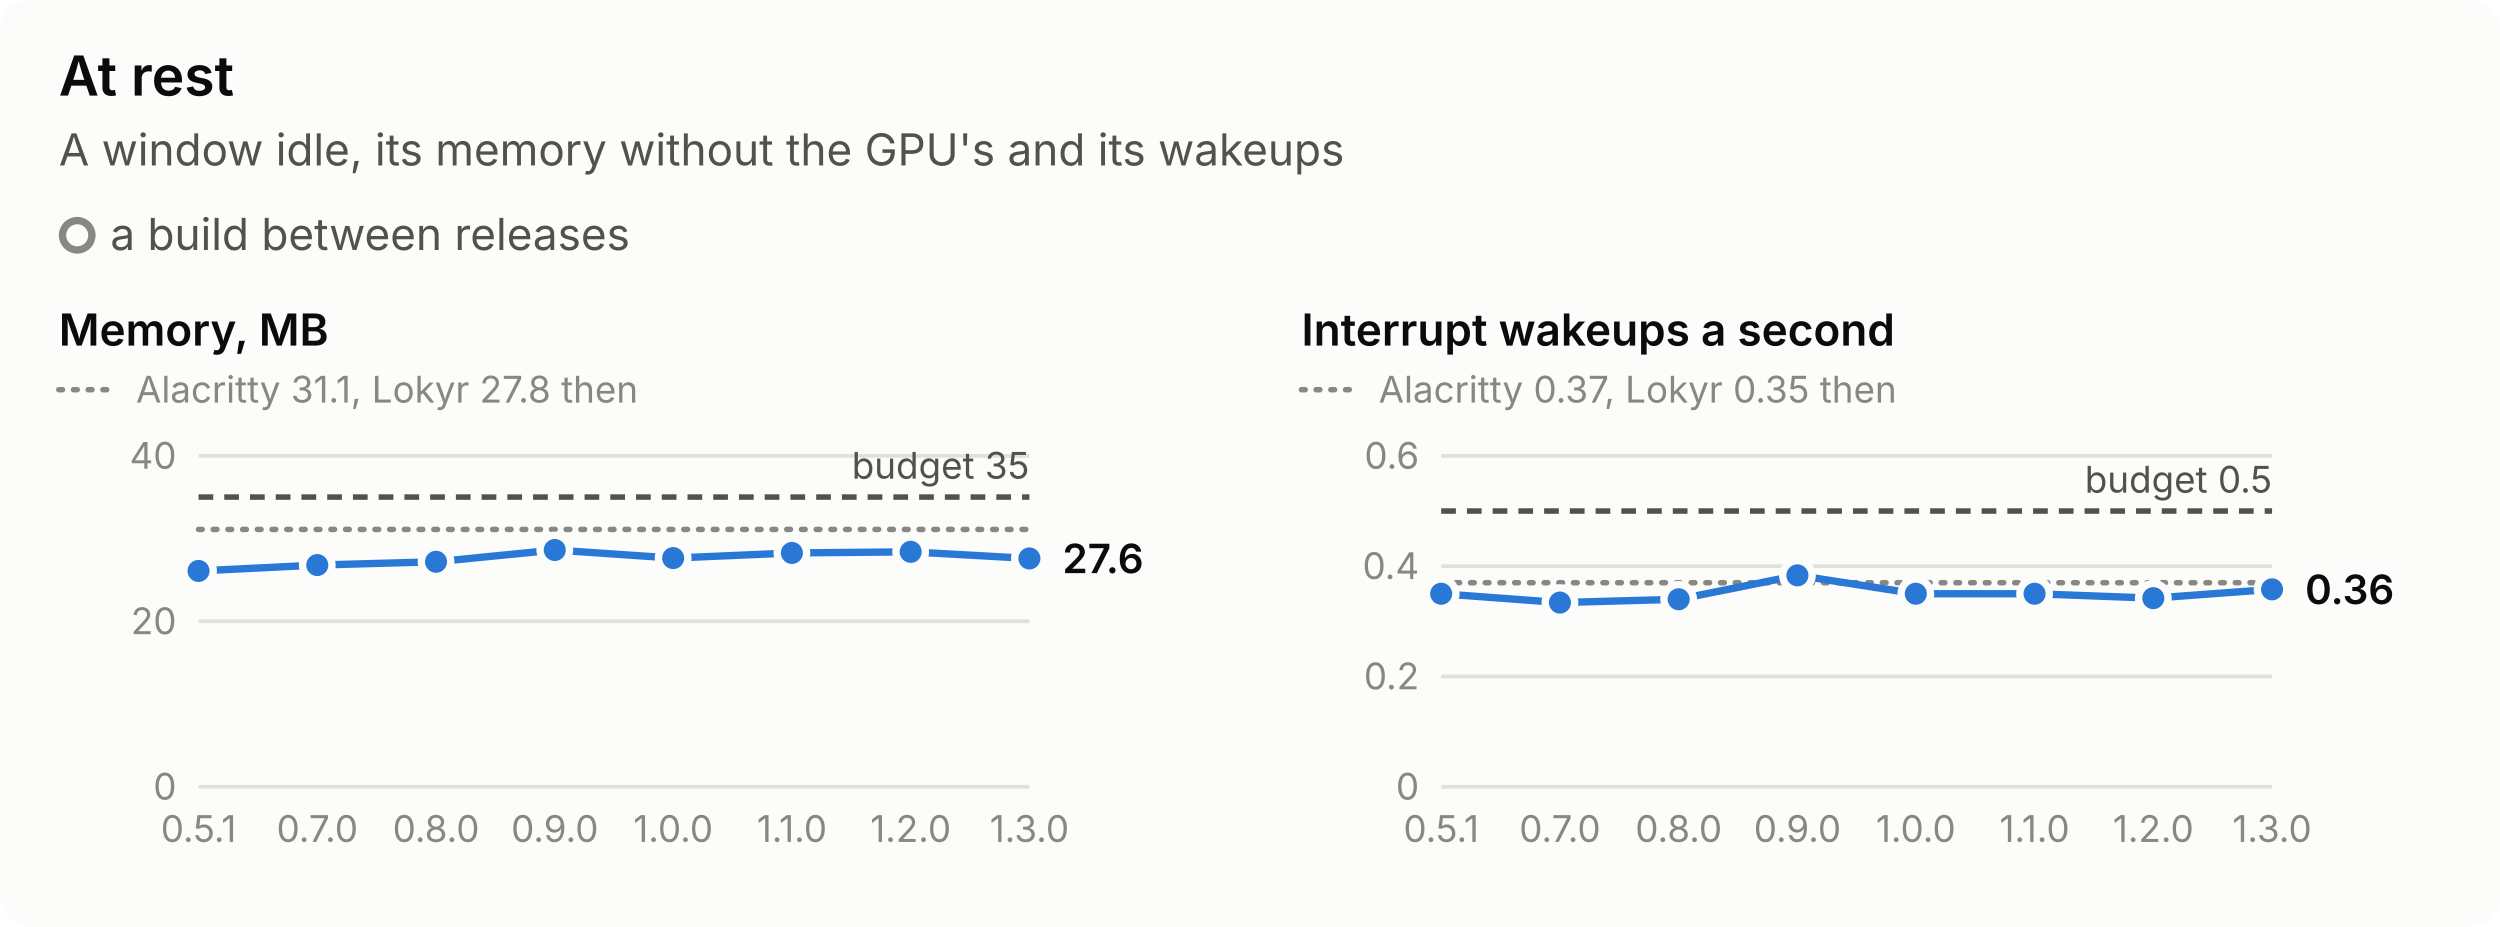
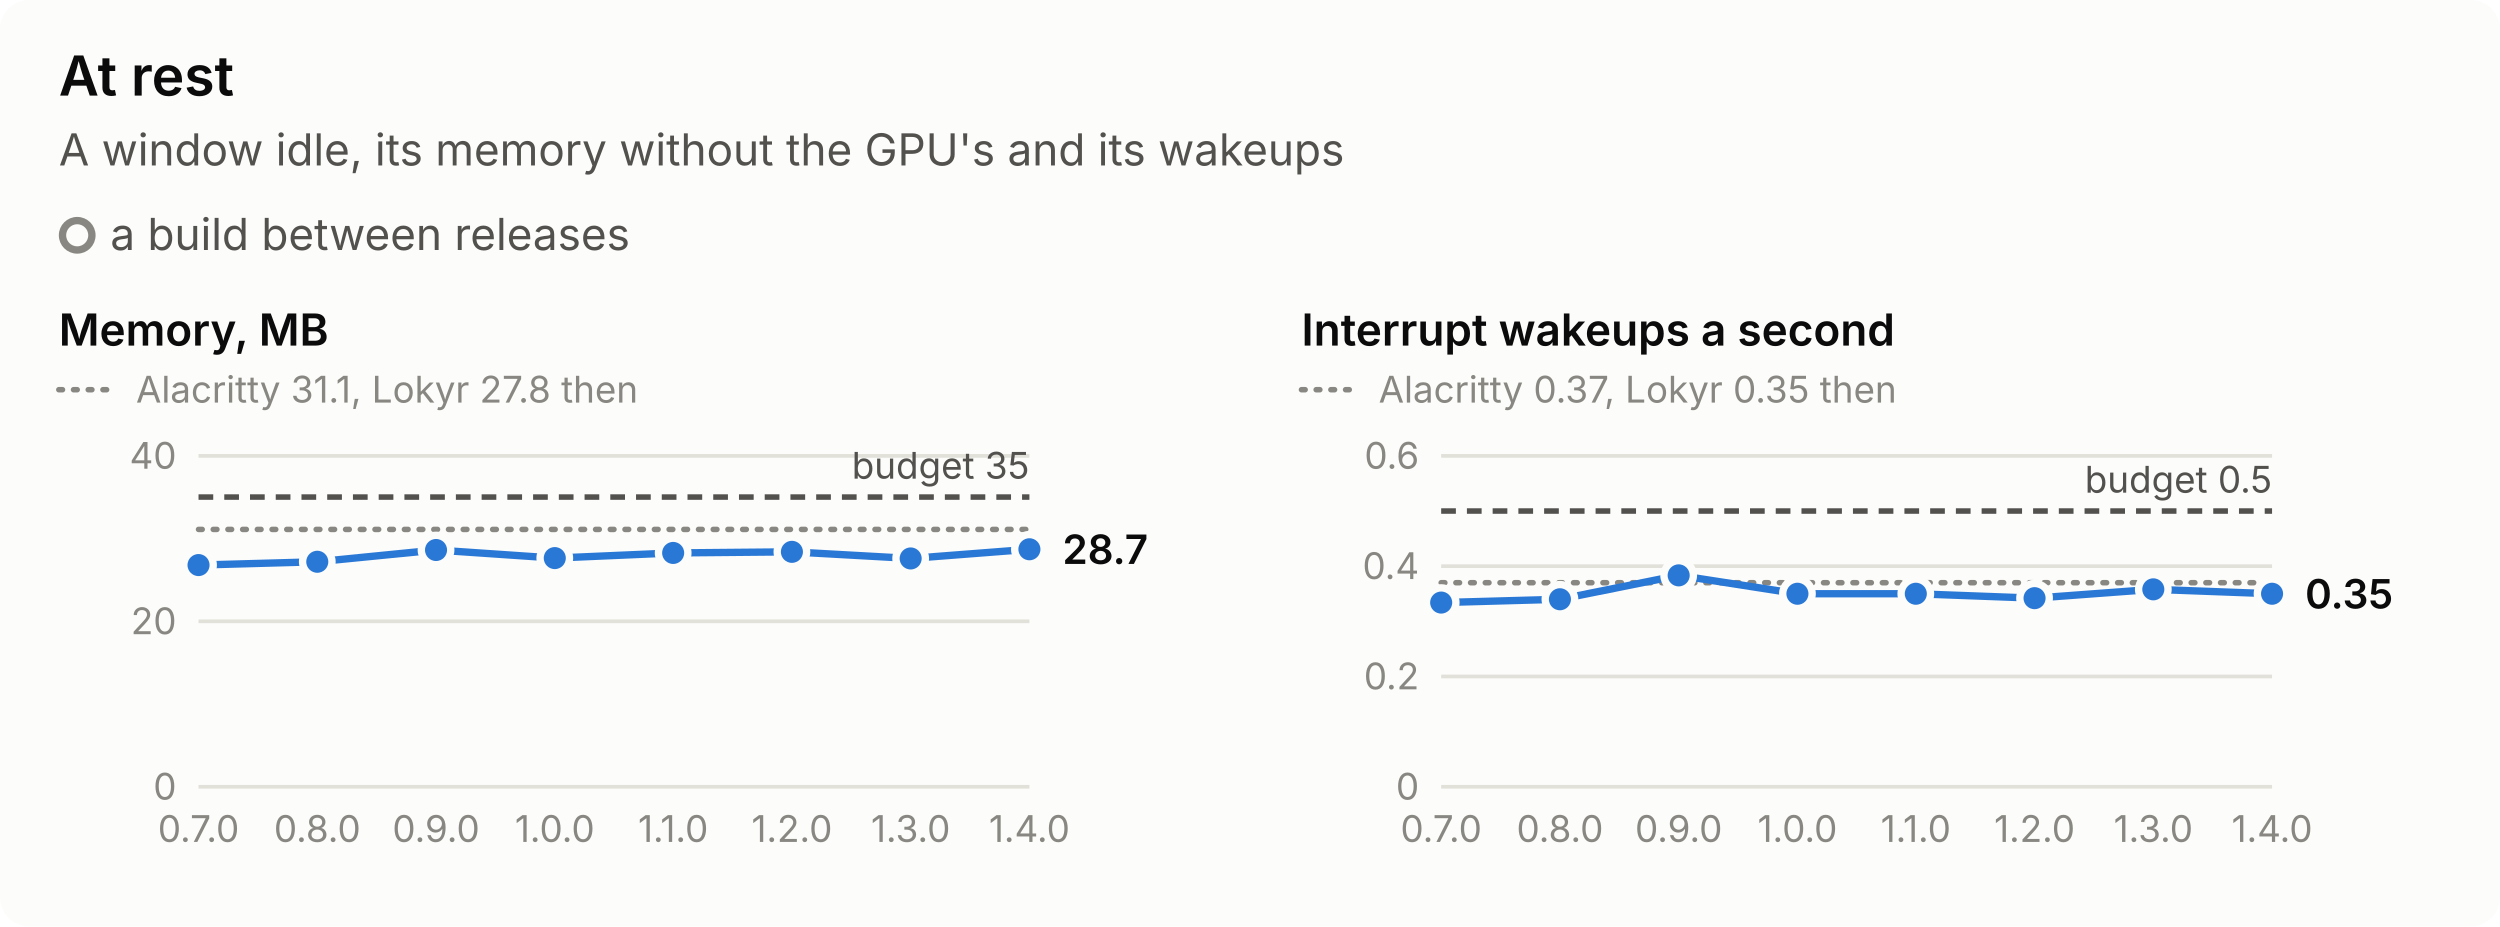
<svg xmlns="http://www.w3.org/2000/svg" class="chart" data-chart="trends" width="680" height="252" viewBox="0 0 680 252" role="img" aria-label="At rest">
  <style>
  .chart .surface { fill: #fcfcfb; }
  .chart .primary { fill: #0b0b0b; }
  .chart .secondary { fill: #52514e; }
  .chart .muted { fill: #898781; }
  .chart .grid { stroke: #e1e0d9; }
  .chart .base { stroke: #c3c2b7; }
  .chart .accent { fill: #2a78d6; }
  .chart .context { fill: #898781; }
  .chart .accent-line { stroke: #2a78d6; }
  .chart .context-line { stroke: #898781; }
  .chart .second { fill: #eb6834; }
  .chart .second-line { stroke: #eb6834; }
  .chart .ring { stroke: #fcfcfb; }
  .chart .budget { stroke: #52514e; }
  .chart .column.on { fill: #2a78d6; fill-opacity: 0.08; }
  .chart text { font-family: system-ui, -apple-system, "Segoe UI", sans-serif; }
  .chart .tick { font-variant-numeric: tabular-nums; }
  .chart .column { fill: transparent; }
  .chart.hide-0 .s0, .chart.hide-1 .s1 { display: none; }
  .chart.hide-0 .legend-item[data-series="0"], .chart.hide-1 .legend-item[data-series="1"] { opacity: 0.4; }
  @media (prefers-color-scheme: dark) {
    .chart .surface { fill: #1a1a19; }
    .chart .primary { fill: #f0efec; }
    .chart .secondary { fill: #c3c2b7; }
    .chart .muted { fill: #898781; }
    .chart .grid { stroke: #2c2c2a; }
    .chart .base { stroke: #383835; }
    .chart .accent { fill: #3987e5; }
    .chart .context { fill: #6f6e69; }
    .chart .accent-line { stroke: #3987e5; }
    .chart .context-line { stroke: #6f6e69; }
    .chart .second { fill: #d95926; }
    .chart .second-line { stroke: #d95926; }
    .chart .ring { stroke: #1a1a19; }
    .chart .budget { stroke: #c3c2b7; }
    .chart .column.on { fill: #3987e5; fill-opacity: 0.16; }
  }
  .chart.dark .surface { fill: #1a1a19; }
  .chart.dark .primary { fill: #f0efec; }
  .chart.dark .secondary { fill: #c3c2b7; }
  .chart.dark .muted { fill: #898781; }
  .chart.dark .grid { stroke: #2c2c2a; }
  .chart.dark .base { stroke: #383835; }
  .chart.dark .accent { fill: #3987e5; }
  .chart.dark .context { fill: #6f6e69; }
  .chart.dark .accent-line { stroke: #3987e5; }
  .chart.dark .context-line { stroke: #6f6e69; }
  .chart.dark .second { fill: #d95926; }
  .chart.dark .second-line { stroke: #d95926; }
  .chart.dark .ring { stroke: #1a1a19; }
  .chart.dark .budget { stroke: #c3c2b7; }
  .chart.dark .column.on { fill: #3987e5; fill-opacity: 0.16; }
</style>
  <rect class="surface" width="680" height="252" rx="8" />
  <text class="primary" x="16" y="26" font-size="15" font-weight="600">At rest</text>
  <text class="secondary" x="16" y="45" font-size="12">A window idle, its memory without the GPU's and its wakeups</text>
  <circle class="surface context-line" cx="21" cy="64" r="4" stroke-width="2" />
  <text class="secondary" x="30" y="68" font-size="12">a build between releases</text>
  <g class="panel" data-title="Memory, MB" data-unit="MB" data-digits="1" data-budget="35" data-better="lower">
    <text class="primary" x="16.0" y="94" font-size="12" font-weight="600">Memory, MB</text>
    <line class="grid" x1="54.0" y1="214.0" x2="280.0" y2="214.0" stroke-width="1" />
    <text class="muted tick" x="48.0" y="217.5" font-size="10" text-anchor="end">0</text>
    <line class="grid" x1="54.0" y1="169.0" x2="280.0" y2="169.0" stroke-width="1" />
    <text class="muted tick" x="48.0" y="172.5" font-size="10" text-anchor="end">20</text>
    <line class="grid" x1="54.0" y1="124.0" x2="280.0" y2="124.0" stroke-width="1" />
    <text class="muted tick" x="48.0" y="127.5" font-size="10" text-anchor="end">40</text>
-     <text class="muted" x="54.0" y="229.0" font-size="10" text-anchor="middle">0.5.1</text>
-     <text class="muted" x="86.3" y="229.0" font-size="10" text-anchor="middle">0.7.0</text>
-     <text class="muted" x="118.6" y="229.0" font-size="10" text-anchor="middle">0.8.0</text>
-     <text class="muted" x="150.9" y="229.0" font-size="10" text-anchor="middle">0.9.0</text>
-     <text class="muted" x="183.1" y="229.0" font-size="10" text-anchor="middle">1.0.0</text>
-     <text class="muted" x="215.4" y="229.0" font-size="10" text-anchor="middle">1.1.0</text>
-     <text class="muted" x="247.7" y="229.0" font-size="10" text-anchor="middle">1.2.0</text>
-     <text class="muted" x="280.0" y="229.0" font-size="10" text-anchor="middle">1.3.0</text>
-     <rect class="column" x="44.0" y="118.0" width="26.1" height="116" data-release="0.5.1" data-index="0" data-report="ab-F3-190.md" />
-     <rect class="column" x="70.1" y="118.0" width="32.3" height="116" data-release="0.7.0" data-index="1" data-report="ab-F3-77.md" />
-     <rect class="column" x="102.4" y="118.0" width="32.3" height="116" data-release="0.8.0" data-index="2" data-report="ab-F4-25.md" />
-     <rect class="column" x="134.7" y="118.0" width="32.3" height="116" data-release="0.9.0" data-index="3" data-report="ab-F4-42.md" />
-     <rect class="column" x="167.0" y="118.0" width="32.3" height="116" data-release="1.0.0" data-index="4" data-report="ab-F3-85.md" />
-     <rect class="column" x="199.3" y="118.0" width="32.3" height="116" data-release="1.1.0" data-index="5" data-report="ab-F3b-20.md" />
-     <rect class="column" x="231.6" y="118.0" width="32.3" height="116" data-release="1.2.0" data-index="6" data-report="ab-F3b-29.md" />
-     <rect class="column" x="263.9" y="118.0" width="26.1" height="116" data-release="1.3.0" data-index="7" data-report="ab-F5a-17.md" />
+     <text class="muted" x="54.0" y="229.0" font-size="10" text-anchor="middle">0.7.0</text>
+     <text class="muted" x="86.3" y="229.0" font-size="10" text-anchor="middle">0.8.0</text>
+     <text class="muted" x="118.6" y="229.0" font-size="10" text-anchor="middle">0.9.0</text>
+     <text class="muted" x="150.9" y="229.0" font-size="10" text-anchor="middle">1.0.0</text>
+     <text class="muted" x="183.1" y="229.0" font-size="10" text-anchor="middle">1.1.0</text>
+     <text class="muted" x="215.4" y="229.0" font-size="10" text-anchor="middle">1.2.0</text>
+     <text class="muted" x="247.7" y="229.0" font-size="10" text-anchor="middle">1.3.0</text>
+     <text class="muted" x="280.0" y="229.0" font-size="10" text-anchor="middle">1.4.0</text>
+     <rect class="column" x="44.0" y="118.0" width="26.1" height="116" data-release="0.7.0" data-index="0" data-report="ab-F3-77.md" />
+     <rect class="column" x="70.1" y="118.0" width="32.3" height="116" data-release="0.8.0" data-index="1" data-report="ab-F4-25.md" />
+     <rect class="column" x="102.4" y="118.0" width="32.3" height="116" data-release="0.9.0" data-index="2" data-report="ab-F4-42.md" />
+     <rect class="column" x="134.7" y="118.0" width="32.3" height="116" data-release="1.0.0" data-index="3" data-report="ab-F3-85.md" />
+     <rect class="column" x="167.0" y="118.0" width="32.3" height="116" data-release="1.1.0" data-index="4" data-report="ab-F3b-20.md" />
+     <rect class="column" x="199.3" y="118.0" width="32.3" height="116" data-release="1.2.0" data-index="5" data-report="ab-F3b-29.md" />
+     <rect class="column" x="231.6" y="118.0" width="32.3" height="116" data-release="1.3.0" data-index="6" data-report="ab-F5a-17.md" />
+     <rect class="column" x="263.9" y="118.0" width="26.1" height="116" data-release="1.4.0" data-index="7" data-report="ab-F5a-78.md" />
    <line class="budget" x1="54.0" y1="135.2" x2="280.0" y2="135.2" stroke-width="1.5" stroke-dasharray="4 3" />
    <text class="secondary" x="280.0" y="130.2" font-size="10" text-anchor="end">budget 35</text>
    <line class="context-line s0" x1="54.0" y1="144.0" x2="280.0" y2="144.0" stroke-width="1.5" stroke-dasharray="1 3" stroke-linecap="round" />
    <line class="context-line" x1="16.0" y1="106.0" x2="31.0" y2="106.0" stroke-width="1.5" stroke-dasharray="1 3" stroke-linecap="round" />
    <text class="muted" x="37.0" y="109.5" font-size="10">Alacritty 31.1, Lokyr 27.8 then</text>
-     <line class="accent-line s0" x1="54.0" y1="155.3" x2="86.3" y2="153.7" stroke-width="2" stroke-linecap="round" />
-     <line class="accent-line s0" x1="86.3" y1="153.7" x2="118.6" y2="152.8" stroke-width="2" stroke-linecap="round" />
-     <line class="accent-line s0" x1="118.6" y1="152.8" x2="150.9" y2="149.6" stroke-width="2" stroke-linecap="round" />
-     <line class="accent-line s0" x1="150.9" y1="149.6" x2="183.1" y2="151.8" stroke-width="2" stroke-linecap="round" />
-     <line class="accent-line s0" x1="183.1" y1="151.8" x2="215.4" y2="150.4" stroke-width="2" stroke-linecap="round" />
-     <line class="accent-line s0" x1="215.4" y1="150.4" x2="247.7" y2="150.1" stroke-width="2" stroke-linecap="round" />
-     <line class="accent-line s0" x1="247.7" y1="150.1" x2="280.0" y2="151.9" stroke-width="2" stroke-linecap="round" />
-     <circle class="accent ring s0" cx="54.0" cy="155.3" r="4" stroke-width="2" data-release="0.5.1" data-series="0" data-value="26.1" />
-     <circle class="accent ring s0" cx="86.3" cy="153.7" r="4" stroke-width="2" data-release="0.7.0" data-series="0" data-value="26.8" />
-     <circle class="accent ring s0" cx="118.6" cy="152.8" r="4" stroke-width="2" data-release="0.8.0" data-series="0" data-value="27.2" />
-     <circle class="accent ring s0" cx="150.9" cy="149.6" r="4" stroke-width="2" data-release="0.9.0" data-series="0" data-value="28.62" />
-     <circle class="accent ring s0" cx="183.1" cy="151.8" r="4" stroke-width="2" data-release="1.0.0" data-series="0" data-value="27.63" />
-     <circle class="accent ring s0" cx="215.4" cy="150.4" r="4" stroke-width="2" data-release="1.1.0" data-series="0" data-value="28.25" />
-     <circle class="accent ring s0" cx="247.7" cy="150.1" r="4" stroke-width="2" data-release="1.2.0" data-series="0" data-value="28.4" />
-     <circle class="accent ring s0" cx="280.0" cy="151.9" r="4" stroke-width="2" data-release="1.3.0" data-series="0" data-value="27.592" />
-     <text class="primary tick s0" x="289.0" y="155.9" font-size="11" font-weight="600">27.6</text>
+     <line class="accent-line s0" x1="54.0" y1="153.7" x2="86.3" y2="152.8" stroke-width="2" stroke-linecap="round" />
+     <line class="accent-line s0" x1="86.3" y1="152.8" x2="118.6" y2="149.6" stroke-width="2" stroke-linecap="round" />
+     <line class="accent-line s0" x1="118.6" y1="149.6" x2="150.9" y2="151.8" stroke-width="2" stroke-linecap="round" />
+     <line class="accent-line s0" x1="150.9" y1="151.8" x2="183.1" y2="150.4" stroke-width="2" stroke-linecap="round" />
+     <line class="accent-line s0" x1="183.1" y1="150.4" x2="215.4" y2="150.1" stroke-width="2" stroke-linecap="round" />
+     <line class="accent-line s0" x1="215.4" y1="150.1" x2="247.7" y2="151.9" stroke-width="2" stroke-linecap="round" />
+     <line class="accent-line s0" x1="247.7" y1="151.9" x2="280.0" y2="149.4" stroke-width="2" stroke-linecap="round" />
+     <circle class="accent ring s0" cx="54.0" cy="153.7" r="4" stroke-width="2" data-release="0.7.0" data-series="0" data-value="26.8" />
+     <circle class="accent ring s0" cx="86.3" cy="152.8" r="4" stroke-width="2" data-release="0.8.0" data-series="0" data-value="27.2" />
+     <circle class="accent ring s0" cx="118.6" cy="149.6" r="4" stroke-width="2" data-release="0.9.0" data-series="0" data-value="28.62" />
+     <circle class="accent ring s0" cx="150.9" cy="151.8" r="4" stroke-width="2" data-release="1.0.0" data-series="0" data-value="27.63" />
+     <circle class="accent ring s0" cx="183.1" cy="150.4" r="4" stroke-width="2" data-release="1.1.0" data-series="0" data-value="28.25" />
+     <circle class="accent ring s0" cx="215.4" cy="150.1" r="4" stroke-width="2" data-release="1.2.0" data-series="0" data-value="28.4" />
+     <circle class="accent ring s0" cx="247.7" cy="151.9" r="4" stroke-width="2" data-release="1.3.0" data-series="0" data-value="27.592" />
+     <circle class="accent ring s0" cx="280.0" cy="149.4" r="4" stroke-width="2" data-release="1.4.0" data-series="0" data-value="28.7" />
+     <text class="primary tick s0" x="289.0" y="153.4" font-size="11" font-weight="600">28.7</text>
  </g>
  <g class="panel" data-title="Interrupt wakeups a second" data-unit="/s" data-digits="2" data-budget="0.5" data-better="lower">
    <text class="primary" x="354.0" y="94" font-size="12" font-weight="600">Interrupt wakeups a second</text>
    <line class="grid" x1="392.0" y1="214.0" x2="618.0" y2="214.0" stroke-width="1" />
    <text class="muted tick" x="386.0" y="217.5" font-size="10" text-anchor="end">0</text>
    <line class="grid" x1="392.0" y1="184.0" x2="618.0" y2="184.0" stroke-width="1" />
    <text class="muted tick" x="386.0" y="187.5" font-size="10" text-anchor="end">0.2</text>
    <line class="grid" x1="392.0" y1="154.0" x2="618.0" y2="154.0" stroke-width="1" />
    <text class="muted tick" x="386.0" y="157.5" font-size="10" text-anchor="end">0.4</text>
    <line class="grid" x1="392.0" y1="124.0" x2="618.0" y2="124.0" stroke-width="1" />
    <text class="muted tick" x="386.0" y="127.5" font-size="10" text-anchor="end">0.6</text>
-     <text class="muted" x="392.0" y="229.0" font-size="10" text-anchor="middle">0.5.1</text>
-     <text class="muted" x="424.3" y="229.0" font-size="10" text-anchor="middle">0.7.0</text>
-     <text class="muted" x="456.6" y="229.0" font-size="10" text-anchor="middle">0.8.0</text>
-     <text class="muted" x="488.9" y="229.0" font-size="10" text-anchor="middle">0.9.0</text>
-     <text class="muted" x="521.1" y="229.0" font-size="10" text-anchor="middle">1.0.0</text>
-     <text class="muted" x="553.4" y="229.0" font-size="10" text-anchor="middle">1.1.0</text>
-     <text class="muted" x="585.7" y="229.0" font-size="10" text-anchor="middle">1.2.0</text>
-     <text class="muted" x="618.0" y="229.0" font-size="10" text-anchor="middle">1.3.0</text>
-     <rect class="column" x="382.0" y="118.0" width="26.1" height="116" data-release="0.5.1" data-index="0" data-report="ab-F3-190.md" />
-     <rect class="column" x="408.1" y="118.0" width="32.3" height="116" data-release="0.7.0" data-index="1" data-report="ab-F3-77.md" />
-     <rect class="column" x="440.4" y="118.0" width="32.3" height="116" data-release="0.8.0" data-index="2" data-report="ab-F4-25.md" />
-     <rect class="column" x="472.7" y="118.0" width="32.3" height="116" data-release="0.9.0" data-index="3" data-report="ab-F4-42.md" />
-     <rect class="column" x="505.0" y="118.0" width="32.3" height="116" data-release="1.0.0" data-index="4" data-report="ab-F3-85.md" />
-     <rect class="column" x="537.3" y="118.0" width="32.3" height="116" data-release="1.1.0" data-index="5" data-report="ab-F3b-20.md" />
-     <rect class="column" x="569.6" y="118.0" width="32.3" height="116" data-release="1.2.0" data-index="6" data-report="ab-F3b-29.md" />
-     <rect class="column" x="601.9" y="118.0" width="26.1" height="116" data-release="1.3.0" data-index="7" data-report="ab-F5a-17.md" />
+     <text class="muted" x="392.0" y="229.0" font-size="10" text-anchor="middle">0.7.0</text>
+     <text class="muted" x="424.3" y="229.0" font-size="10" text-anchor="middle">0.8.0</text>
+     <text class="muted" x="456.6" y="229.0" font-size="10" text-anchor="middle">0.9.0</text>
+     <text class="muted" x="488.9" y="229.0" font-size="10" text-anchor="middle">1.0.0</text>
+     <text class="muted" x="521.1" y="229.0" font-size="10" text-anchor="middle">1.1.0</text>
+     <text class="muted" x="553.4" y="229.0" font-size="10" text-anchor="middle">1.2.0</text>
+     <text class="muted" x="585.7" y="229.0" font-size="10" text-anchor="middle">1.3.0</text>
+     <text class="muted" x="618.0" y="229.0" font-size="10" text-anchor="middle">1.4.0</text>
+     <rect class="column" x="382.0" y="118.0" width="26.1" height="116" data-release="0.7.0" data-index="0" data-report="ab-F3-77.md" />
+     <rect class="column" x="408.1" y="118.0" width="32.3" height="116" data-release="0.8.0" data-index="1" data-report="ab-F4-25.md" />
+     <rect class="column" x="440.4" y="118.0" width="32.3" height="116" data-release="0.9.0" data-index="2" data-report="ab-F4-42.md" />
+     <rect class="column" x="472.7" y="118.0" width="32.3" height="116" data-release="1.0.0" data-index="3" data-report="ab-F3-85.md" />
+     <rect class="column" x="505.0" y="118.0" width="32.3" height="116" data-release="1.1.0" data-index="4" data-report="ab-F3b-20.md" />
+     <rect class="column" x="537.3" y="118.0" width="32.3" height="116" data-release="1.2.0" data-index="5" data-report="ab-F3b-29.md" />
+     <rect class="column" x="569.6" y="118.0" width="32.3" height="116" data-release="1.3.0" data-index="6" data-report="ab-F5a-17.md" />
+     <rect class="column" x="601.9" y="118.0" width="26.1" height="116" data-release="1.4.0" data-index="7" data-report="ab-F5a-78.md" />
    <line class="budget" x1="392.0" y1="139.0" x2="618.0" y2="139.0" stroke-width="1.5" stroke-dasharray="4 3" />
    <text class="secondary" x="618.0" y="134.0" font-size="10" text-anchor="end">budget 0.5</text>
    <line class="context-line s0" x1="392.0" y1="158.5" x2="618.0" y2="158.5" stroke-width="1.5" stroke-dasharray="1 3" stroke-linecap="round" />
    <line class="context-line" x1="354.0" y1="106.0" x2="369.0" y2="106.0" stroke-width="1.5" stroke-dasharray="1 3" stroke-linecap="round" />
    <text class="muted" x="375.0" y="109.5" font-size="10">Alacritty 0.37, Lokyr 0.35 then</text>
-     <line class="accent-line s0" x1="392.0" y1="161.5" x2="424.3" y2="163.9" stroke-width="2" stroke-linecap="round" />
-     <line class="accent-line s0" x1="424.3" y1="163.9" x2="456.6" y2="163.0" stroke-width="2" stroke-linecap="round" />
-     <line class="accent-line s0" x1="456.6" y1="163.0" x2="488.9" y2="156.5" stroke-width="2" stroke-linecap="round" />
-     <line class="accent-line s0" x1="488.9" y1="156.5" x2="521.1" y2="161.5" stroke-width="2" stroke-linecap="round" />
-     <line class="accent-line s0" x1="521.1" y1="161.5" x2="553.4" y2="161.5" stroke-width="2" stroke-linecap="round" />
-     <line class="accent-line s0" x1="553.4" y1="161.5" x2="585.7" y2="162.7" stroke-width="2" stroke-linecap="round" />
-     <line class="accent-line s0" x1="585.7" y1="162.7" x2="618.0" y2="160.3" stroke-width="2" stroke-linecap="round" />
-     <circle class="accent ring s0" cx="392.0" cy="161.5" r="4" stroke-width="2" data-release="0.5.1" data-series="0" data-value="0.35" />
-     <circle class="accent ring s0" cx="424.3" cy="163.9" r="4" stroke-width="2" data-release="0.7.0" data-series="0" data-value="0.334" />
-     <circle class="accent ring s0" cx="456.6" cy="163.0" r="4" stroke-width="2" data-release="0.8.0" data-series="0" data-value="0.34" />
-     <circle class="accent ring s0" cx="488.9" cy="156.5" r="4" stroke-width="2" data-release="0.9.0" data-series="0" data-value="0.383" />
-     <circle class="accent ring s0" cx="521.1" cy="161.5" r="4" stroke-width="2" data-release="1.0.0" data-series="0" data-value="0.35" />
-     <circle class="accent ring s0" cx="553.4" cy="161.5" r="4" stroke-width="2" data-release="1.1.0" data-series="0" data-value="0.35" />
-     <circle class="accent ring s0" cx="585.7" cy="162.7" r="4" stroke-width="2" data-release="1.2.0" data-series="0" data-value="0.342" />
-     <circle class="accent ring s0" cx="618.0" cy="160.3" r="4" stroke-width="2" data-release="1.3.0" data-series="0" data-value="0.3583" />
-     <text class="primary tick s0" x="627.0" y="164.3" font-size="11" font-weight="600">0.36</text>
+     <line class="accent-line s0" x1="392.0" y1="163.9" x2="424.3" y2="163.0" stroke-width="2" stroke-linecap="round" />
+     <line class="accent-line s0" x1="424.3" y1="163.0" x2="456.6" y2="156.5" stroke-width="2" stroke-linecap="round" />
+     <line class="accent-line s0" x1="456.6" y1="156.5" x2="488.9" y2="161.5" stroke-width="2" stroke-linecap="round" />
+     <line class="accent-line s0" x1="488.9" y1="161.5" x2="521.1" y2="161.5" stroke-width="2" stroke-linecap="round" />
+     <line class="accent-line s0" x1="521.1" y1="161.5" x2="553.4" y2="162.7" stroke-width="2" stroke-linecap="round" />
+     <line class="accent-line s0" x1="553.4" y1="162.7" x2="585.7" y2="160.3" stroke-width="2" stroke-linecap="round" />
+     <line class="accent-line s0" x1="585.7" y1="160.3" x2="618.0" y2="161.5" stroke-width="2" stroke-linecap="round" />
+     <circle class="accent ring s0" cx="392.0" cy="163.9" r="4" stroke-width="2" data-release="0.7.0" data-series="0" data-value="0.334" />
+     <circle class="accent ring s0" cx="424.3" cy="163.0" r="4" stroke-width="2" data-release="0.8.0" data-series="0" data-value="0.34" />
+     <circle class="accent ring s0" cx="456.6" cy="156.5" r="4" stroke-width="2" data-release="0.9.0" data-series="0" data-value="0.383" />
+     <circle class="accent ring s0" cx="488.9" cy="161.5" r="4" stroke-width="2" data-release="1.0.0" data-series="0" data-value="0.35" />
+     <circle class="accent ring s0" cx="521.1" cy="161.5" r="4" stroke-width="2" data-release="1.1.0" data-series="0" data-value="0.35" />
+     <circle class="accent ring s0" cx="553.4" cy="162.7" r="4" stroke-width="2" data-release="1.2.0" data-series="0" data-value="0.342" />
+     <circle class="accent ring s0" cx="585.7" cy="160.3" r="4" stroke-width="2" data-release="1.3.0" data-series="0" data-value="0.3583" />
+     <circle class="accent ring s0" cx="618.0" cy="161.5" r="4" stroke-width="2" data-release="1.4.0" data-series="0" data-value="0.35" />
+     <text class="primary tick s0" x="627.0" y="165.5" font-size="11" font-weight="600">0.35</text>
  </g>
</svg>
